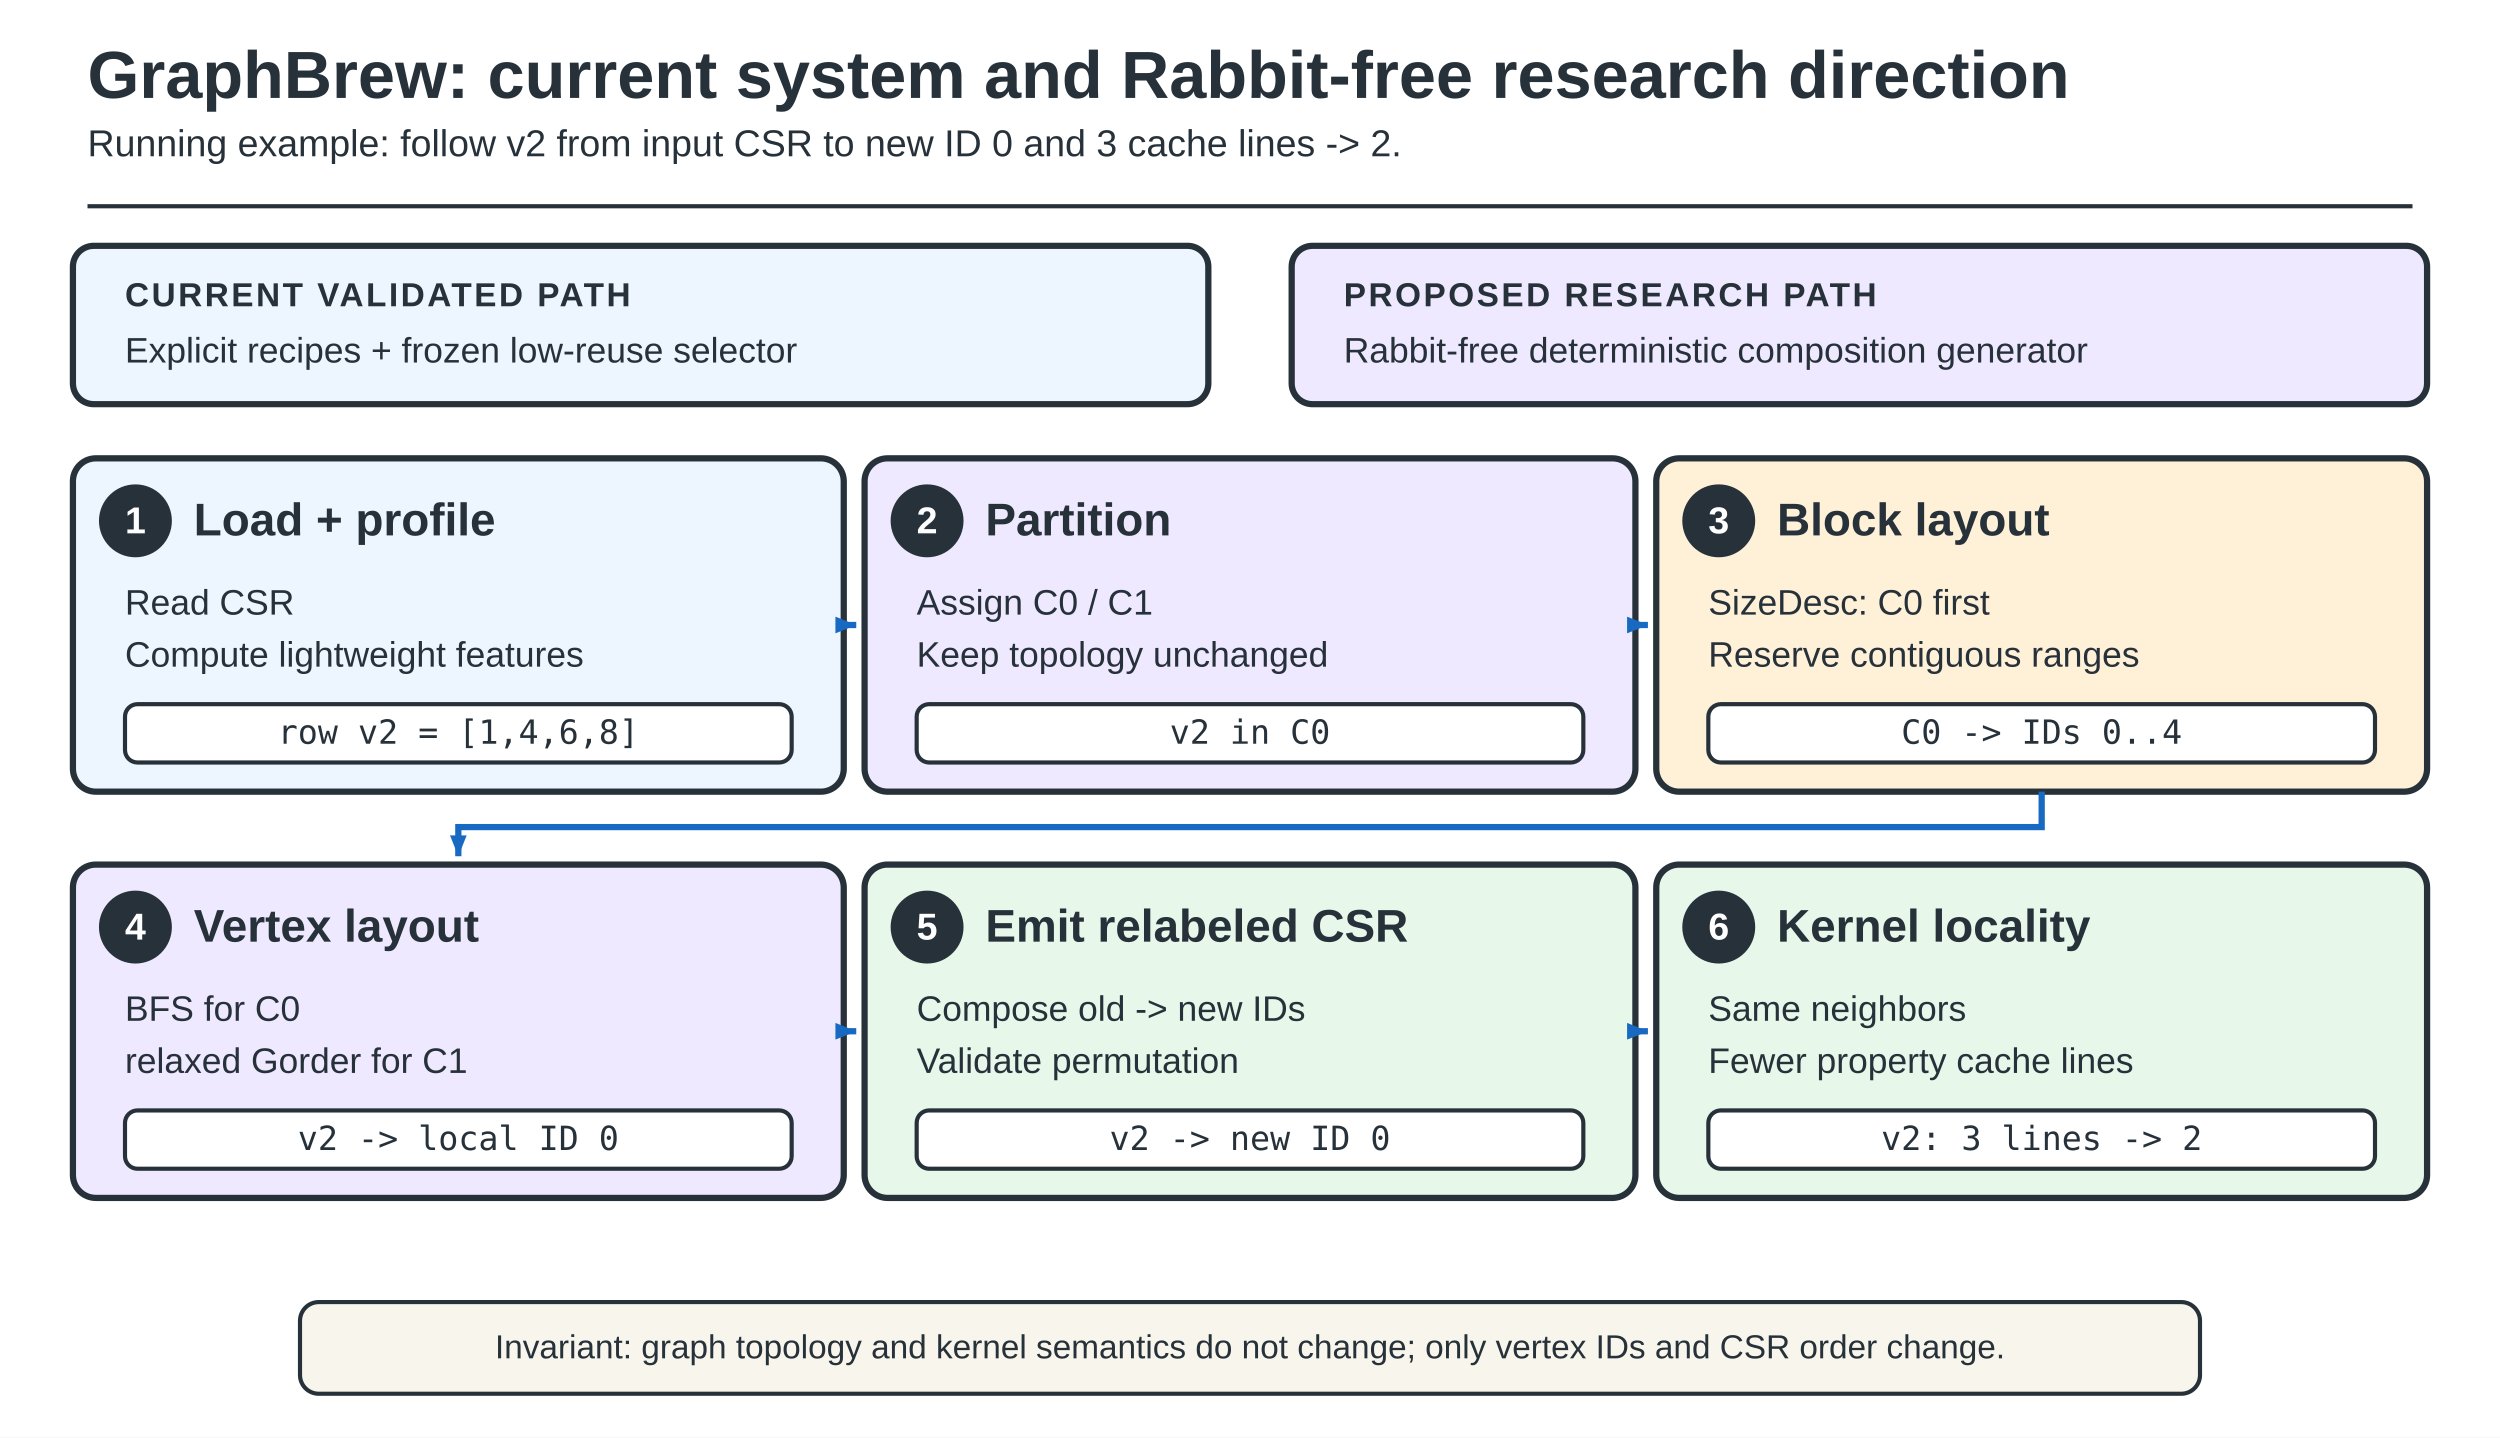
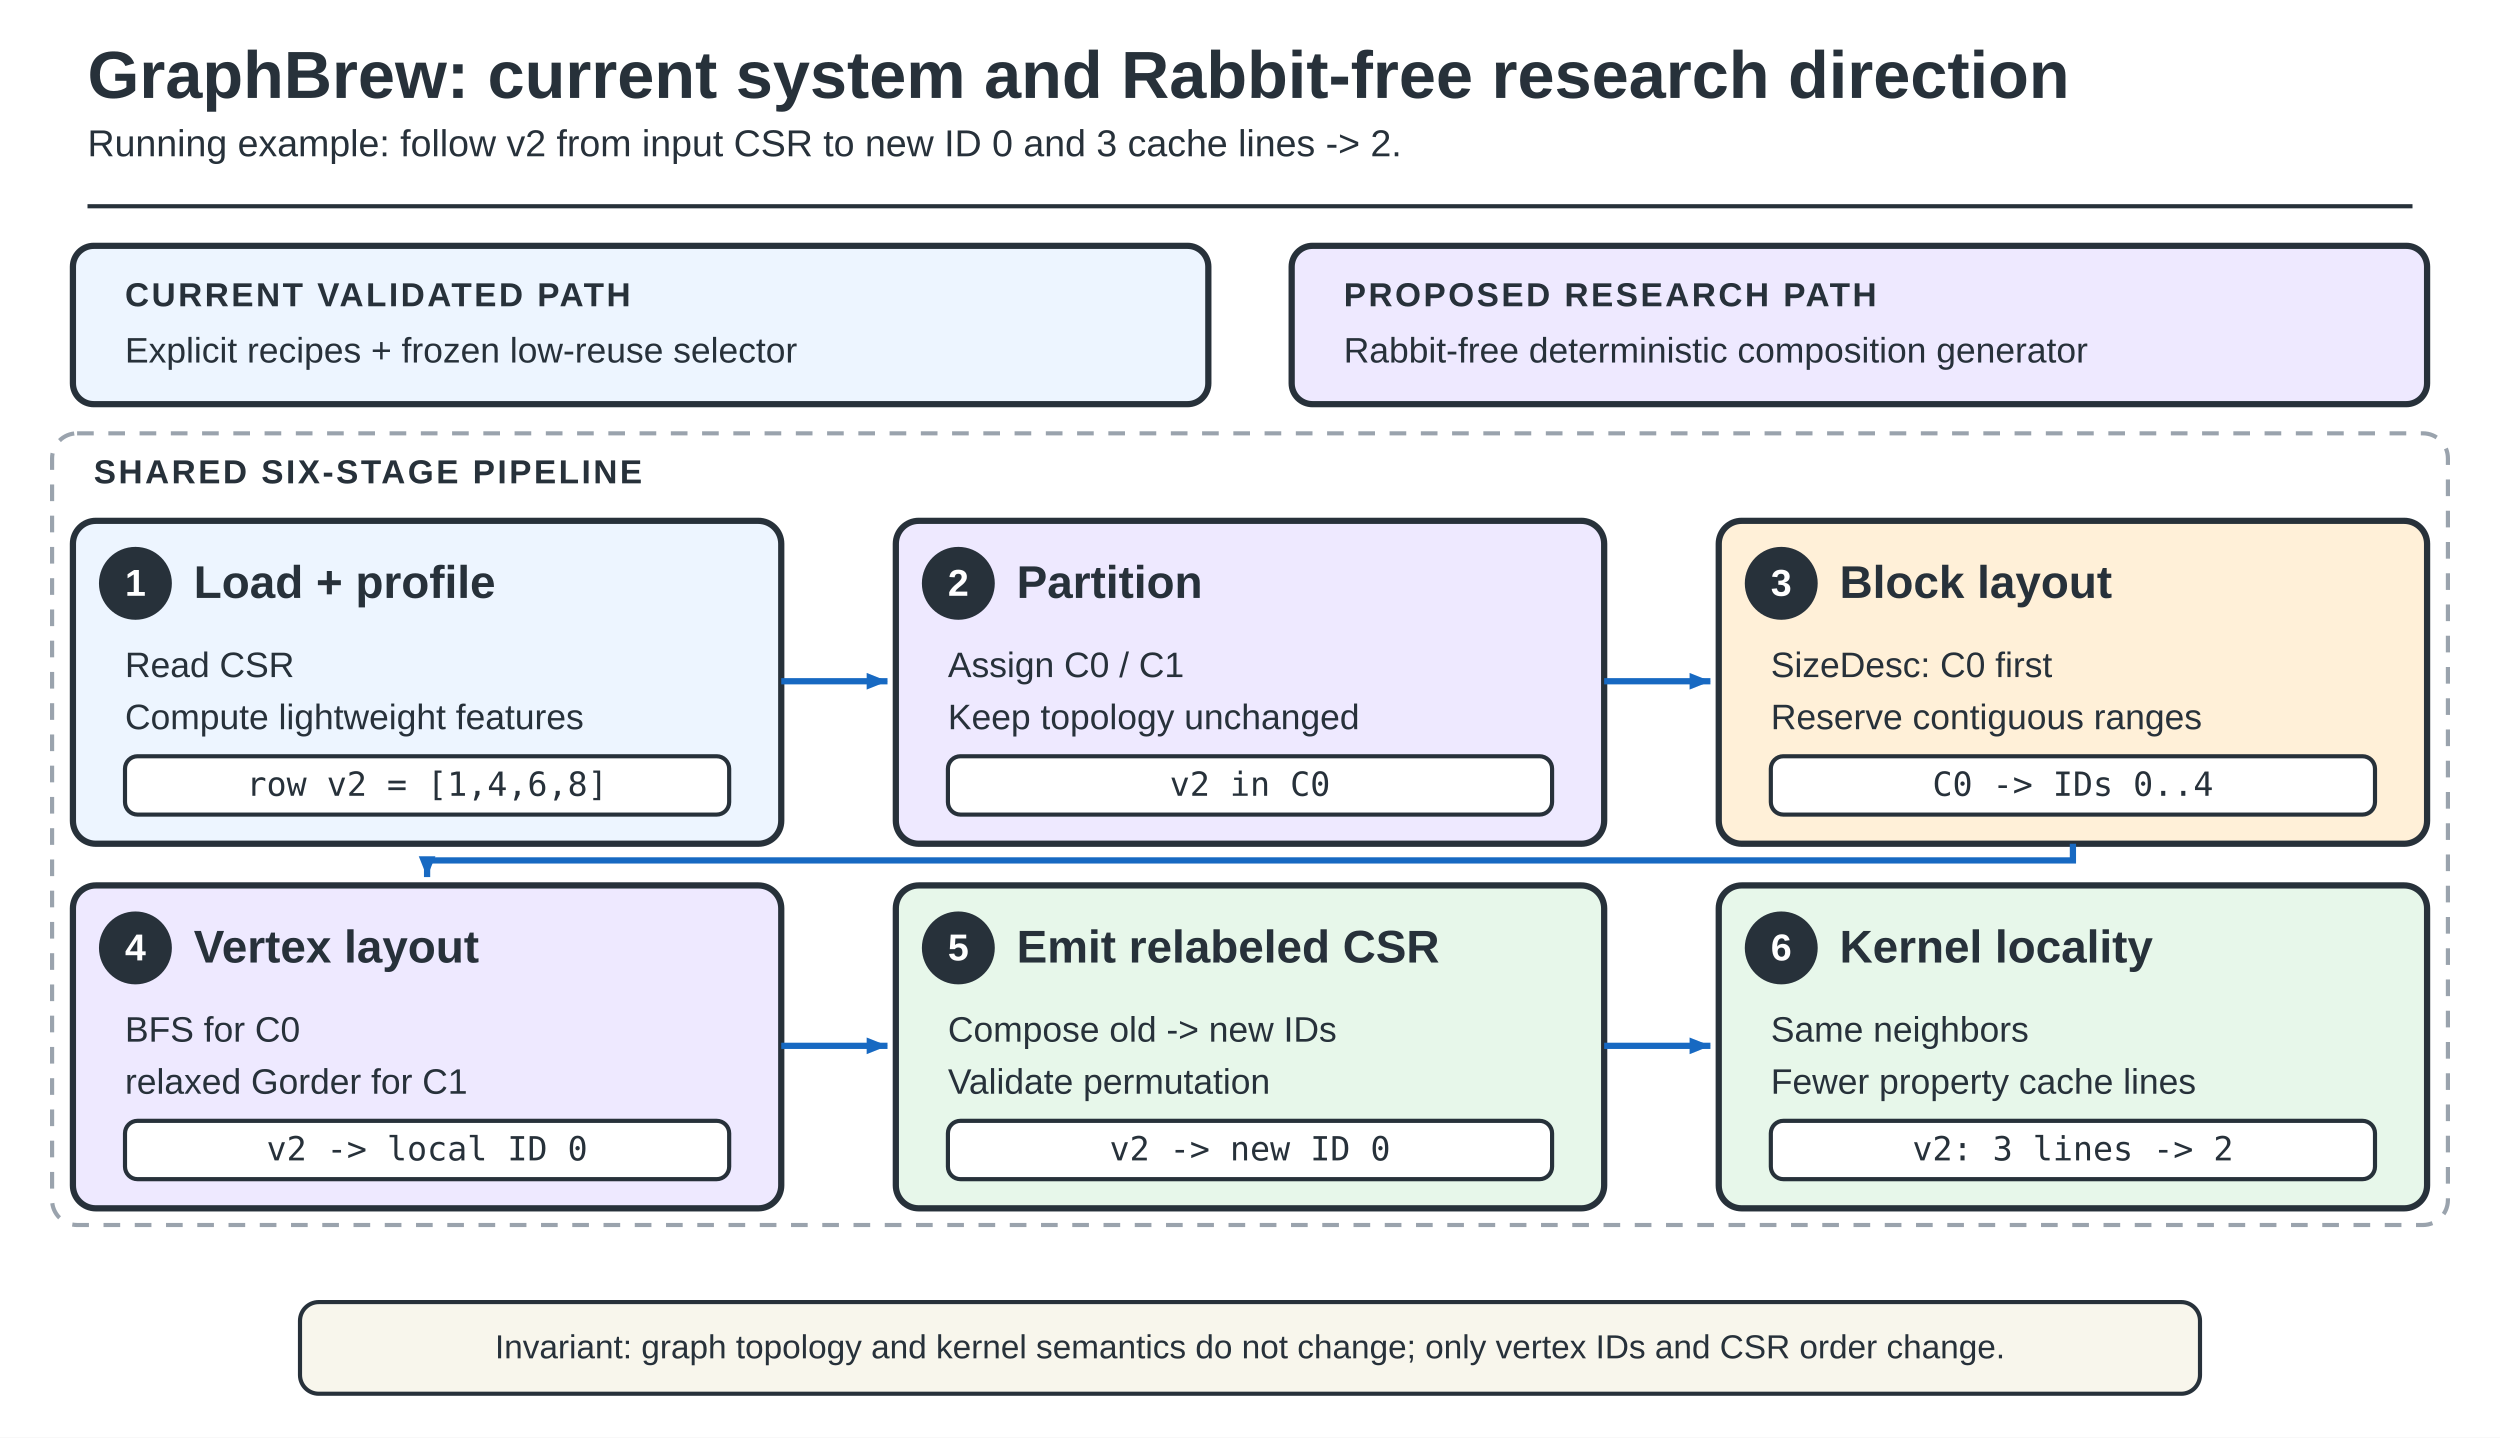
<svg xmlns="http://www.w3.org/2000/svg" width="1200" height="690" viewBox="0 0 1200 690" role="img" aria-labelledby="title desc" fill="#27313A">
  <defs>
    <marker id="arrow" viewBox="0 0 10 8" markerWidth="10" markerHeight="8" refX="10" refY="4" orient="auto" markerUnits="userSpaceOnUse">
      <path d="M0 0 L10 4 L0 8 Z" fill="#1769C2" />
    </marker>
    <style>
      :root{color-scheme:light dark}
      @media(prefers-color-scheme:dark){
        [fill="#27313A"]{fill:#ECE7DD}[stroke="#27313A"]{stroke:#ECE7DD}
        [fill="#FFFFFF"]{fill:#1E2327}[fill="#F8F6EC"]{fill:#252A2E}
        [fill="#EDF5FF"]{fill:#273846}[fill="#E7F7EA"]{fill:#24382A}
        [fill="#FFF0D8"]{fill:#3B3122}[fill="#F7DEDC"]{fill:#3D292A}
        [fill="#EEE9FF"]{fill:#302C3C}[stroke="#9AA3AD"]{stroke:#747D86}
        [stroke="#1769C2"]{stroke:#63A8FF}[fill="#1769C2"]{fill:#63A8FF}
        .arrow{stroke:#63A8FF!important}.edge{stroke:#ECE7DD!important}
      }
      .sans{font-family:Arial,Helvetica,sans-serif}
      .mono{font-family:"SFMono-Regular",Consolas,monospace}
      .title{font-size:32px;font-weight:700}.subtitle{font-size:18px}
      .domain{font-size:16px;font-weight:700;letter-spacing:1.2px}.heading{font-size:22px;font-weight:700}
      .label{font-size:18px;font-weight:700}.body{font-size:17px}.small{font-size:16px}
      .arrow{fill:none;stroke:#1769C2;stroke-width:3;marker-end:url(#arrow)}
      .edge{stroke:#27313A;stroke-width:2.2}
    </style>
  </defs>
  <rect width="1200" height="690" fill="#FFFFFF" />
  <text x="42" y="47" class="sans title">GraphBrew: current system and Rabbit-free research direction</text>
  <text x="42" y="75" class="sans subtitle">Running example: follow v2 from input CSR to new ID 0 and 3 cache lines -&gt; 2.</text>
  <line x1="42" y1="99" x2="1158" y2="99" stroke="#27313A" stroke-width="2" />
  <rect x="35" y="118" width="545" height="76" rx="10" fill="#EDF5FF" stroke="#27313A" stroke-width="3" />
  <text x="60" y="147" class="sans domain">CURRENT VALIDATED PATH</text>
  <text x="60" y="174" class="sans body">Explicit recipes + frozen low-reuse selector</text>
  <rect x="620" y="118" width="545" height="76" rx="10" fill="#EEE9FF" stroke="#27313A" stroke-width="3" />
  <text x="645" y="147" class="sans domain">PROPOSED RESEARCH PATH</text>
  <text x="645" y="174" class="sans body">Rabbit-free deterministic composition generator</text>
-   <rect x="35" y="220" width="370" height="160" rx="11" fill="#EDF5FF" stroke="#27313A" stroke-width="3" />
-   <circle cx="65" cy="250" r="17" fill="#27313A" stroke="#27313A" stroke-width="1" />
-   <text x="65" y="256" class="sans label" text-anchor="middle" fill="#FFFFFF">1</text>
-   <text x="93" y="257" class="sans heading">Load + profile</text>
-   <text x="60" y="295" class="sans body">Read CSR</text>
-   <text x="60" y="320" class="sans body">Compute lightweight features</text>
-   <rect x="60" y="338" width="320" height="28" rx="6" fill="#FFFFFF" stroke="#27313A" stroke-width="2" />
-   <text x="220" y="357" class="mono small" text-anchor="middle">row v2 = [1,4,6,8]</text>
-   <rect x="415" y="220" width="370" height="160" rx="11" fill="#EEE9FF" stroke="#27313A" stroke-width="3" />
-   <circle cx="445" cy="250" r="17" fill="#27313A" stroke="#27313A" stroke-width="1" />
-   <text x="445" y="256" class="sans label" text-anchor="middle" fill="#FFFFFF">2</text>
-   <text x="473" y="257" class="sans heading">Partition</text>
-   <text x="440" y="295" class="sans body">Assign C0 / C1</text>
-   <text x="440" y="320" class="sans body">Keep topology unchanged</text>
-   <rect x="440" y="338" width="320" height="28" rx="6" fill="#FFFFFF" stroke="#27313A" stroke-width="2" />
-   <text x="600" y="357" class="mono small" text-anchor="middle">v2 in C0</text>
-   <rect x="795" y="220" width="370" height="160" rx="11" fill="#FFF0D8" stroke="#27313A" stroke-width="3" />
-   <circle cx="825" cy="250" r="17" fill="#27313A" stroke="#27313A" stroke-width="1" />
-   <text x="825" y="256" class="sans label" text-anchor="middle" fill="#FFFFFF">3</text>
-   <text x="853" y="257" class="sans heading">Block layout</text>
-   <text x="820" y="295" class="sans body">SizeDesc: C0 first</text>
-   <text x="820" y="320" class="sans body">Reserve contiguous ranges</text>
-   <rect x="820" y="338" width="320" height="28" rx="6" fill="#FFFFFF" stroke="#27313A" stroke-width="2" />
-   <text x="980" y="357" class="mono small" text-anchor="middle">C0 -&gt; IDs 0..4</text>
-   <rect x="35" y="415" width="370" height="160" rx="11" fill="#EEE9FF" stroke="#27313A" stroke-width="3" />
-   <circle cx="65" cy="445" r="17" fill="#27313A" stroke="#27313A" stroke-width="1" />
-   <text x="65" y="451" class="sans label" text-anchor="middle" fill="#FFFFFF">4</text>
-   <text x="93" y="452" class="sans heading">Vertex layout</text>
-   <text x="60" y="490" class="sans body">BFS for C0</text>
-   <text x="60" y="515" class="sans body">relaxed Gorder for C1</text>
-   <rect x="60" y="533" width="320" height="28" rx="6" fill="#FFFFFF" stroke="#27313A" stroke-width="2" />
-   <text x="220" y="552" class="mono small" text-anchor="middle">v2 -&gt; local ID 0</text>
-   <rect x="415" y="415" width="370" height="160" rx="11" fill="#E7F7EA" stroke="#27313A" stroke-width="3" />
-   <circle cx="445" cy="445" r="17" fill="#27313A" stroke="#27313A" stroke-width="1" />
-   <text x="445" y="451" class="sans label" text-anchor="middle" fill="#FFFFFF">5</text>
-   <text x="473" y="452" class="sans heading">Emit relabeled CSR</text>
-   <text x="440" y="490" class="sans body">Compose old -&gt; new IDs</text>
-   <text x="440" y="515" class="sans body">Validate permutation</text>
-   <rect x="440" y="533" width="320" height="28" rx="6" fill="#FFFFFF" stroke="#27313A" stroke-width="2" />
-   <text x="600" y="552" class="mono small" text-anchor="middle">v2 -&gt; new ID 0</text>
-   <rect x="795" y="415" width="370" height="160" rx="11" fill="#E7F7EA" stroke="#27313A" stroke-width="3" />
-   <circle cx="825" cy="445" r="17" fill="#27313A" stroke="#27313A" stroke-width="1" />
-   <text x="825" y="451" class="sans label" text-anchor="middle" fill="#FFFFFF">6</text>
-   <text x="853" y="452" class="sans heading">Kernel locality</text>
-   <text x="820" y="490" class="sans body">Same neighbors</text>
-   <text x="820" y="515" class="sans body">Fewer property cache lines</text>
-   <rect x="820" y="533" width="320" height="28" rx="6" fill="#FFFFFF" stroke="#27313A" stroke-width="2" />
-   <text x="980" y="552" class="mono small" text-anchor="middle">v2: 3 lines -&gt; 2</text>
-   <path d="M405 300 H411" class="arrow" />
-   <path d="M785 300 H791" class="arrow" />
-   <path d="M980 380 V397 H220 V411" class="arrow" />
-   <path d="M405 495 H411" class="arrow" />
-   <path d="M785 495 H791" class="arrow" />
+   <rect x="25" y="208" width="1150" height="380" rx="12" fill="none" stroke="#9AA3AD" stroke-width="2" stroke-dasharray="8 7" />
+   <text x="45" y="232" class="sans domain">SHARED SIX-STAGE PIPELINE</text>
+   <rect x="35" y="250" width="340" height="155" rx="11" fill="#EDF5FF" stroke="#27313A" stroke-width="3" />
+   <circle cx="65" cy="280" r="17" fill="#27313A" stroke="#27313A" stroke-width="1" />
+   <text x="65" y="286" class="sans label" text-anchor="middle" fill="#FFFFFF">1</text>
+   <text x="93" y="287" class="sans heading">Load + profile</text>
+   <text x="60" y="325" class="sans body">Read CSR</text>
+   <text x="60" y="350" class="sans body">Compute lightweight features</text>
+   <rect x="60" y="363" width="290" height="28" rx="6" fill="#FFFFFF" stroke="#27313A" stroke-width="2" />
+   <text x="205" y="382" class="mono small" text-anchor="middle">row v2 = [1,4,6,8]</text>
+   <rect x="430" y="250" width="340" height="155" rx="11" fill="#EEE9FF" stroke="#27313A" stroke-width="3" />
+   <circle cx="460" cy="280" r="17" fill="#27313A" stroke="#27313A" stroke-width="1" />
+   <text x="460" y="286" class="sans label" text-anchor="middle" fill="#FFFFFF">2</text>
+   <text x="488" y="287" class="sans heading">Partition</text>
+   <text x="455" y="325" class="sans body">Assign C0 / C1</text>
+   <text x="455" y="350" class="sans body">Keep topology unchanged</text>
+   <rect x="455" y="363" width="290" height="28" rx="6" fill="#FFFFFF" stroke="#27313A" stroke-width="2" />
+   <text x="600" y="382" class="mono small" text-anchor="middle">v2 in C0</text>
+   <rect x="825" y="250" width="340" height="155" rx="11" fill="#FFF0D8" stroke="#27313A" stroke-width="3" />
+   <circle cx="855" cy="280" r="17" fill="#27313A" stroke="#27313A" stroke-width="1" />
+   <text x="855" y="286" class="sans label" text-anchor="middle" fill="#FFFFFF">3</text>
+   <text x="883" y="287" class="sans heading">Block layout</text>
+   <text x="850" y="325" class="sans body">SizeDesc: C0 first</text>
+   <text x="850" y="350" class="sans body">Reserve contiguous ranges</text>
+   <rect x="850" y="363" width="290" height="28" rx="6" fill="#FFFFFF" stroke="#27313A" stroke-width="2" />
+   <text x="995" y="382" class="mono small" text-anchor="middle">C0 -&gt; IDs 0..4</text>
+   <rect x="35" y="425" width="340" height="155" rx="11" fill="#EEE9FF" stroke="#27313A" stroke-width="3" />
+   <circle cx="65" cy="455" r="17" fill="#27313A" stroke="#27313A" stroke-width="1" />
+   <text x="65" y="461" class="sans label" text-anchor="middle" fill="#FFFFFF">4</text>
+   <text x="93" y="462" class="sans heading">Vertex layout</text>
+   <text x="60" y="500" class="sans body">BFS for C0</text>
+   <text x="60" y="525" class="sans body">relaxed Gorder for C1</text>
+   <rect x="60" y="538" width="290" height="28" rx="6" fill="#FFFFFF" stroke="#27313A" stroke-width="2" />
+   <text x="205" y="557" class="mono small" text-anchor="middle">v2 -&gt; local ID 0</text>
+   <rect x="430" y="425" width="340" height="155" rx="11" fill="#E7F7EA" stroke="#27313A" stroke-width="3" />
+   <circle cx="460" cy="455" r="17" fill="#27313A" stroke="#27313A" stroke-width="1" />
+   <text x="460" y="461" class="sans label" text-anchor="middle" fill="#FFFFFF">5</text>
+   <text x="488" y="462" class="sans heading">Emit relabeled CSR</text>
+   <text x="455" y="500" class="sans body">Compose old -&gt; new IDs</text>
+   <text x="455" y="525" class="sans body">Validate permutation</text>
+   <rect x="455" y="538" width="290" height="28" rx="6" fill="#FFFFFF" stroke="#27313A" stroke-width="2" />
+   <text x="600" y="557" class="mono small" text-anchor="middle">v2 -&gt; new ID 0</text>
+   <rect x="825" y="425" width="340" height="155" rx="11" fill="#E7F7EA" stroke="#27313A" stroke-width="3" />
+   <circle cx="855" cy="455" r="17" fill="#27313A" stroke="#27313A" stroke-width="1" />
+   <text x="855" y="461" class="sans label" text-anchor="middle" fill="#FFFFFF">6</text>
+   <text x="883" y="462" class="sans heading">Kernel locality</text>
+   <text x="850" y="500" class="sans body">Same neighbors</text>
+   <text x="850" y="525" class="sans body">Fewer property cache lines</text>
+   <rect x="850" y="538" width="290" height="28" rx="6" fill="#FFFFFF" stroke="#27313A" stroke-width="2" />
+   <text x="995" y="557" class="mono small" text-anchor="middle">v2: 3 lines -&gt; 2</text>
+   <path d="M375 327 H426" class="arrow" />
+   <path d="M770 327 H821" class="arrow" />
+   <path d="M995 405 V413 H205 V421" class="arrow" />
+   <path d="M375 502 H426" class="arrow" />
+   <path d="M770 502 H821" class="arrow" />
  <rect x="144" y="625" width="912" height="44" rx="9" fill="#F8F6EC" stroke="#27313A" stroke-width="2" />
  <text x="600" y="652" class="sans small" text-anchor="middle">Invariant: graph topology and kernel semantics do not change; only vertex IDs and CSR order change.</text>
</svg>
